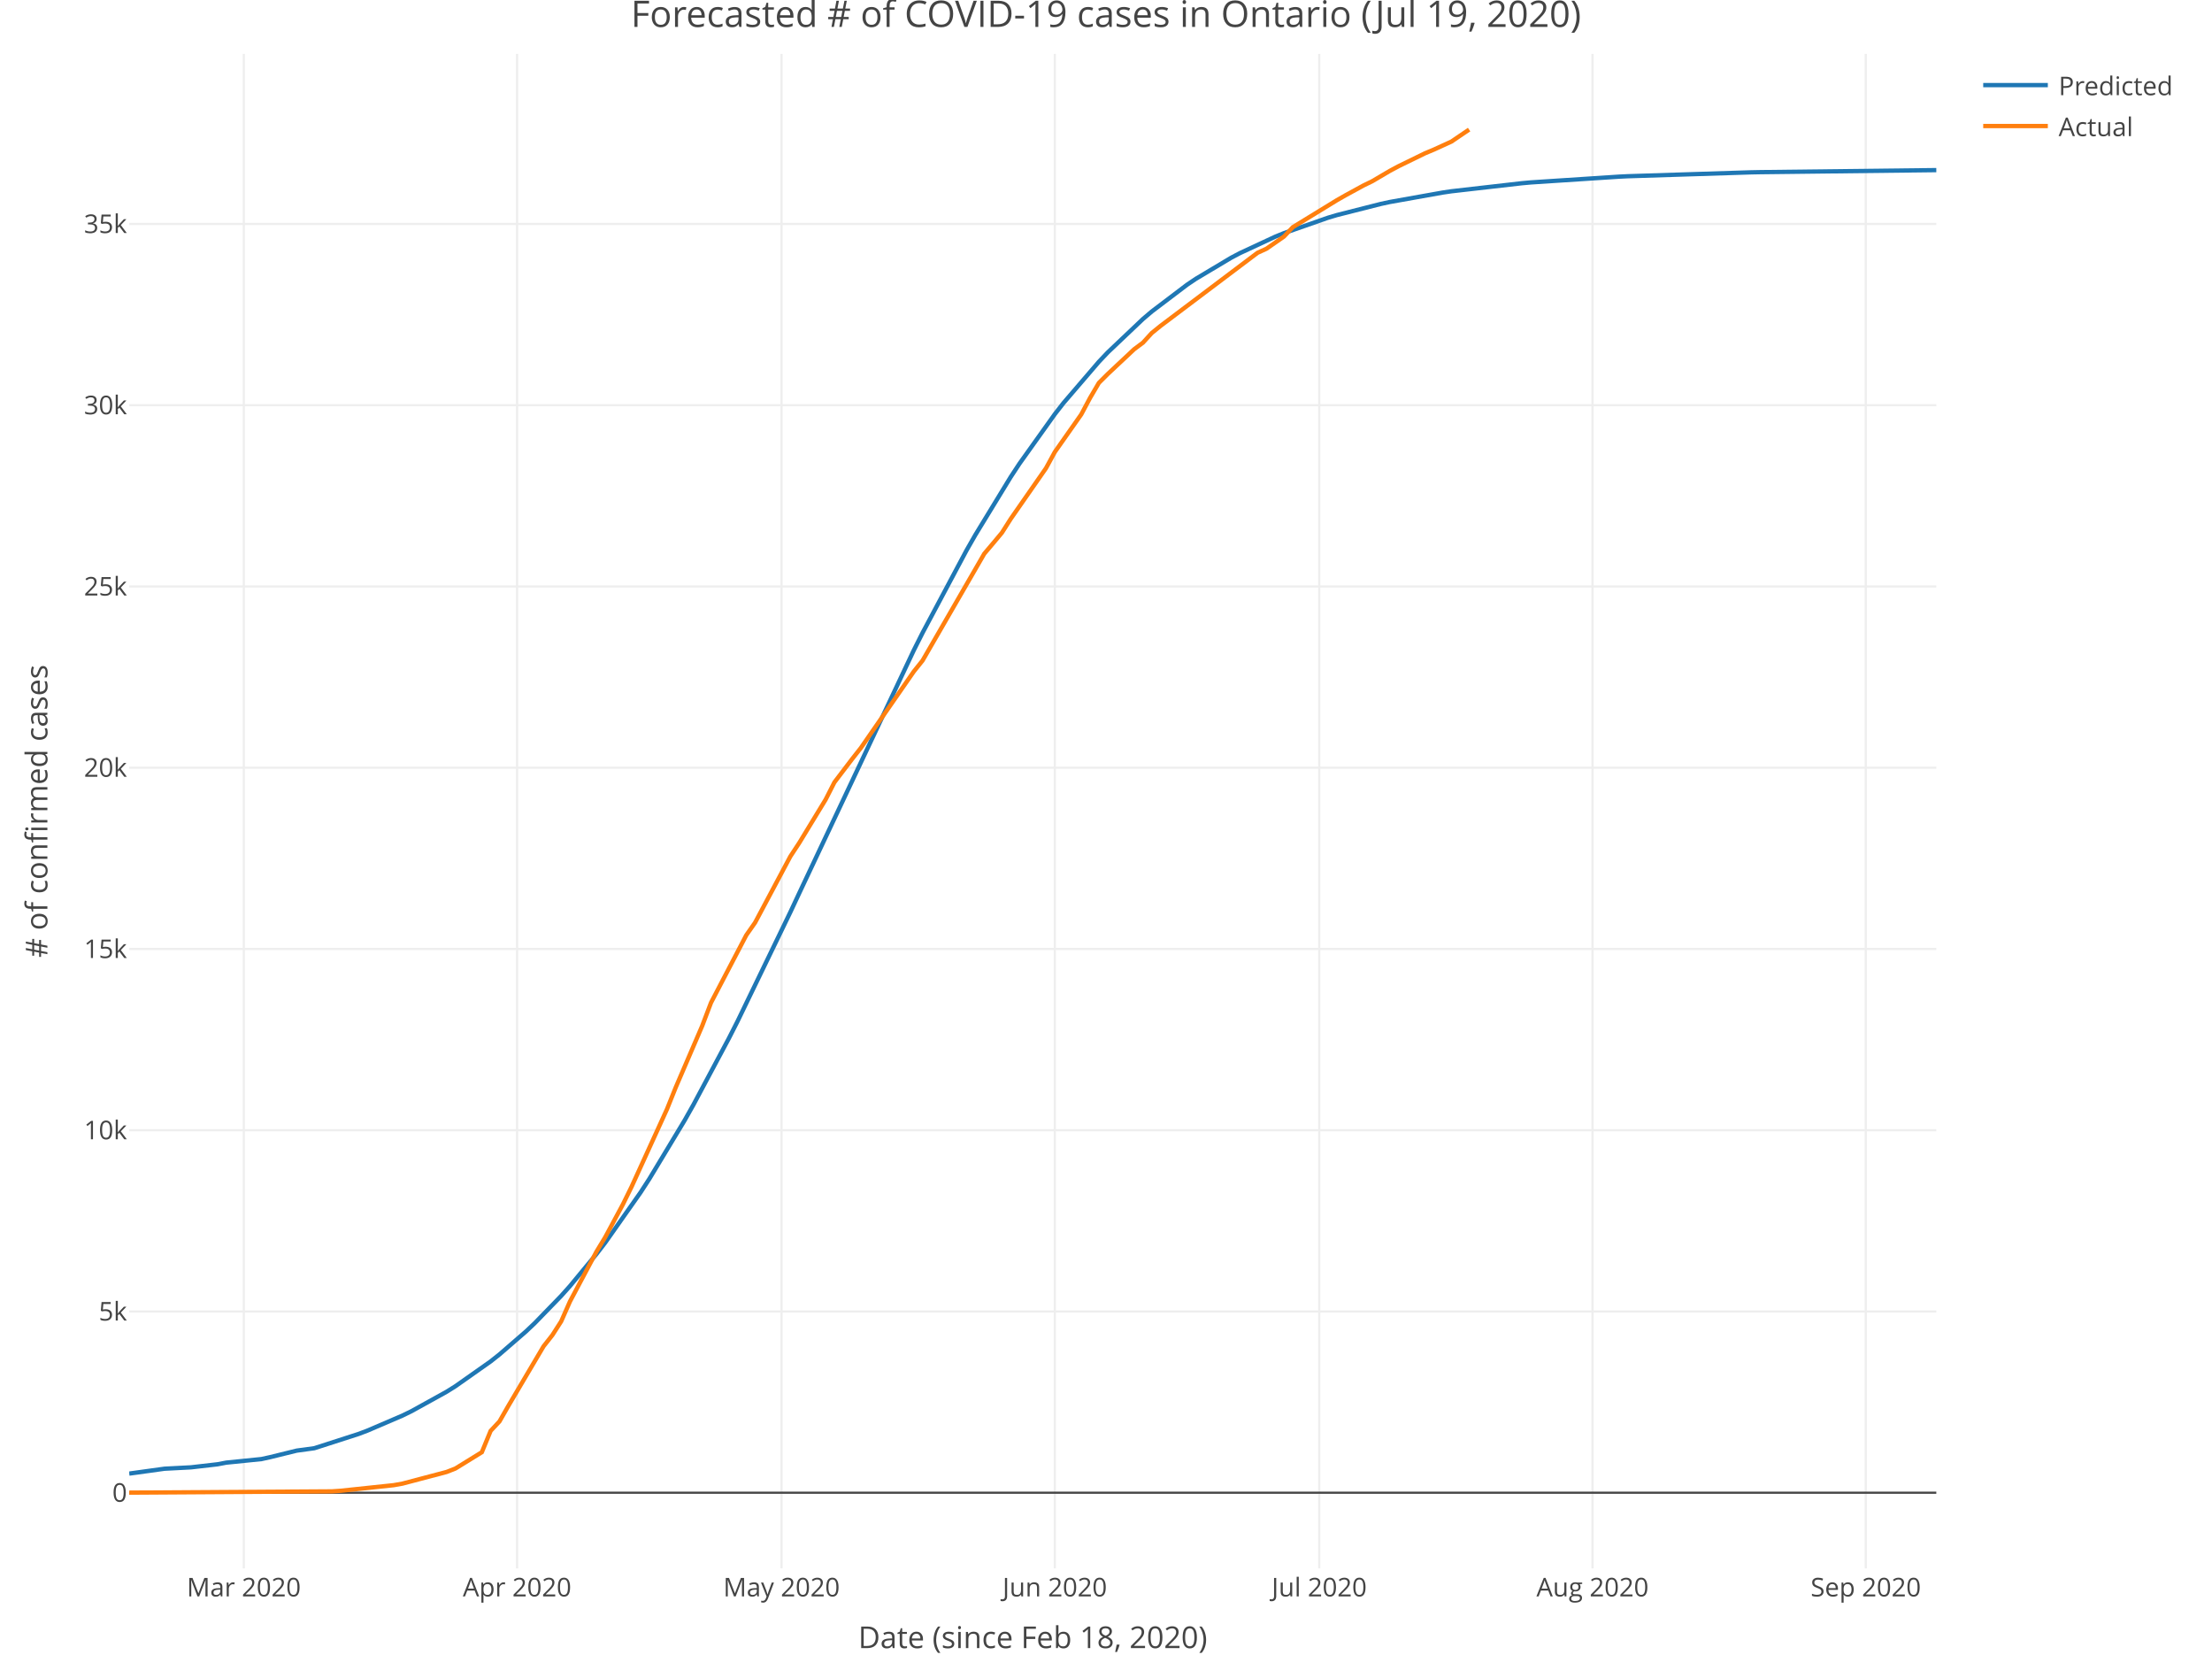
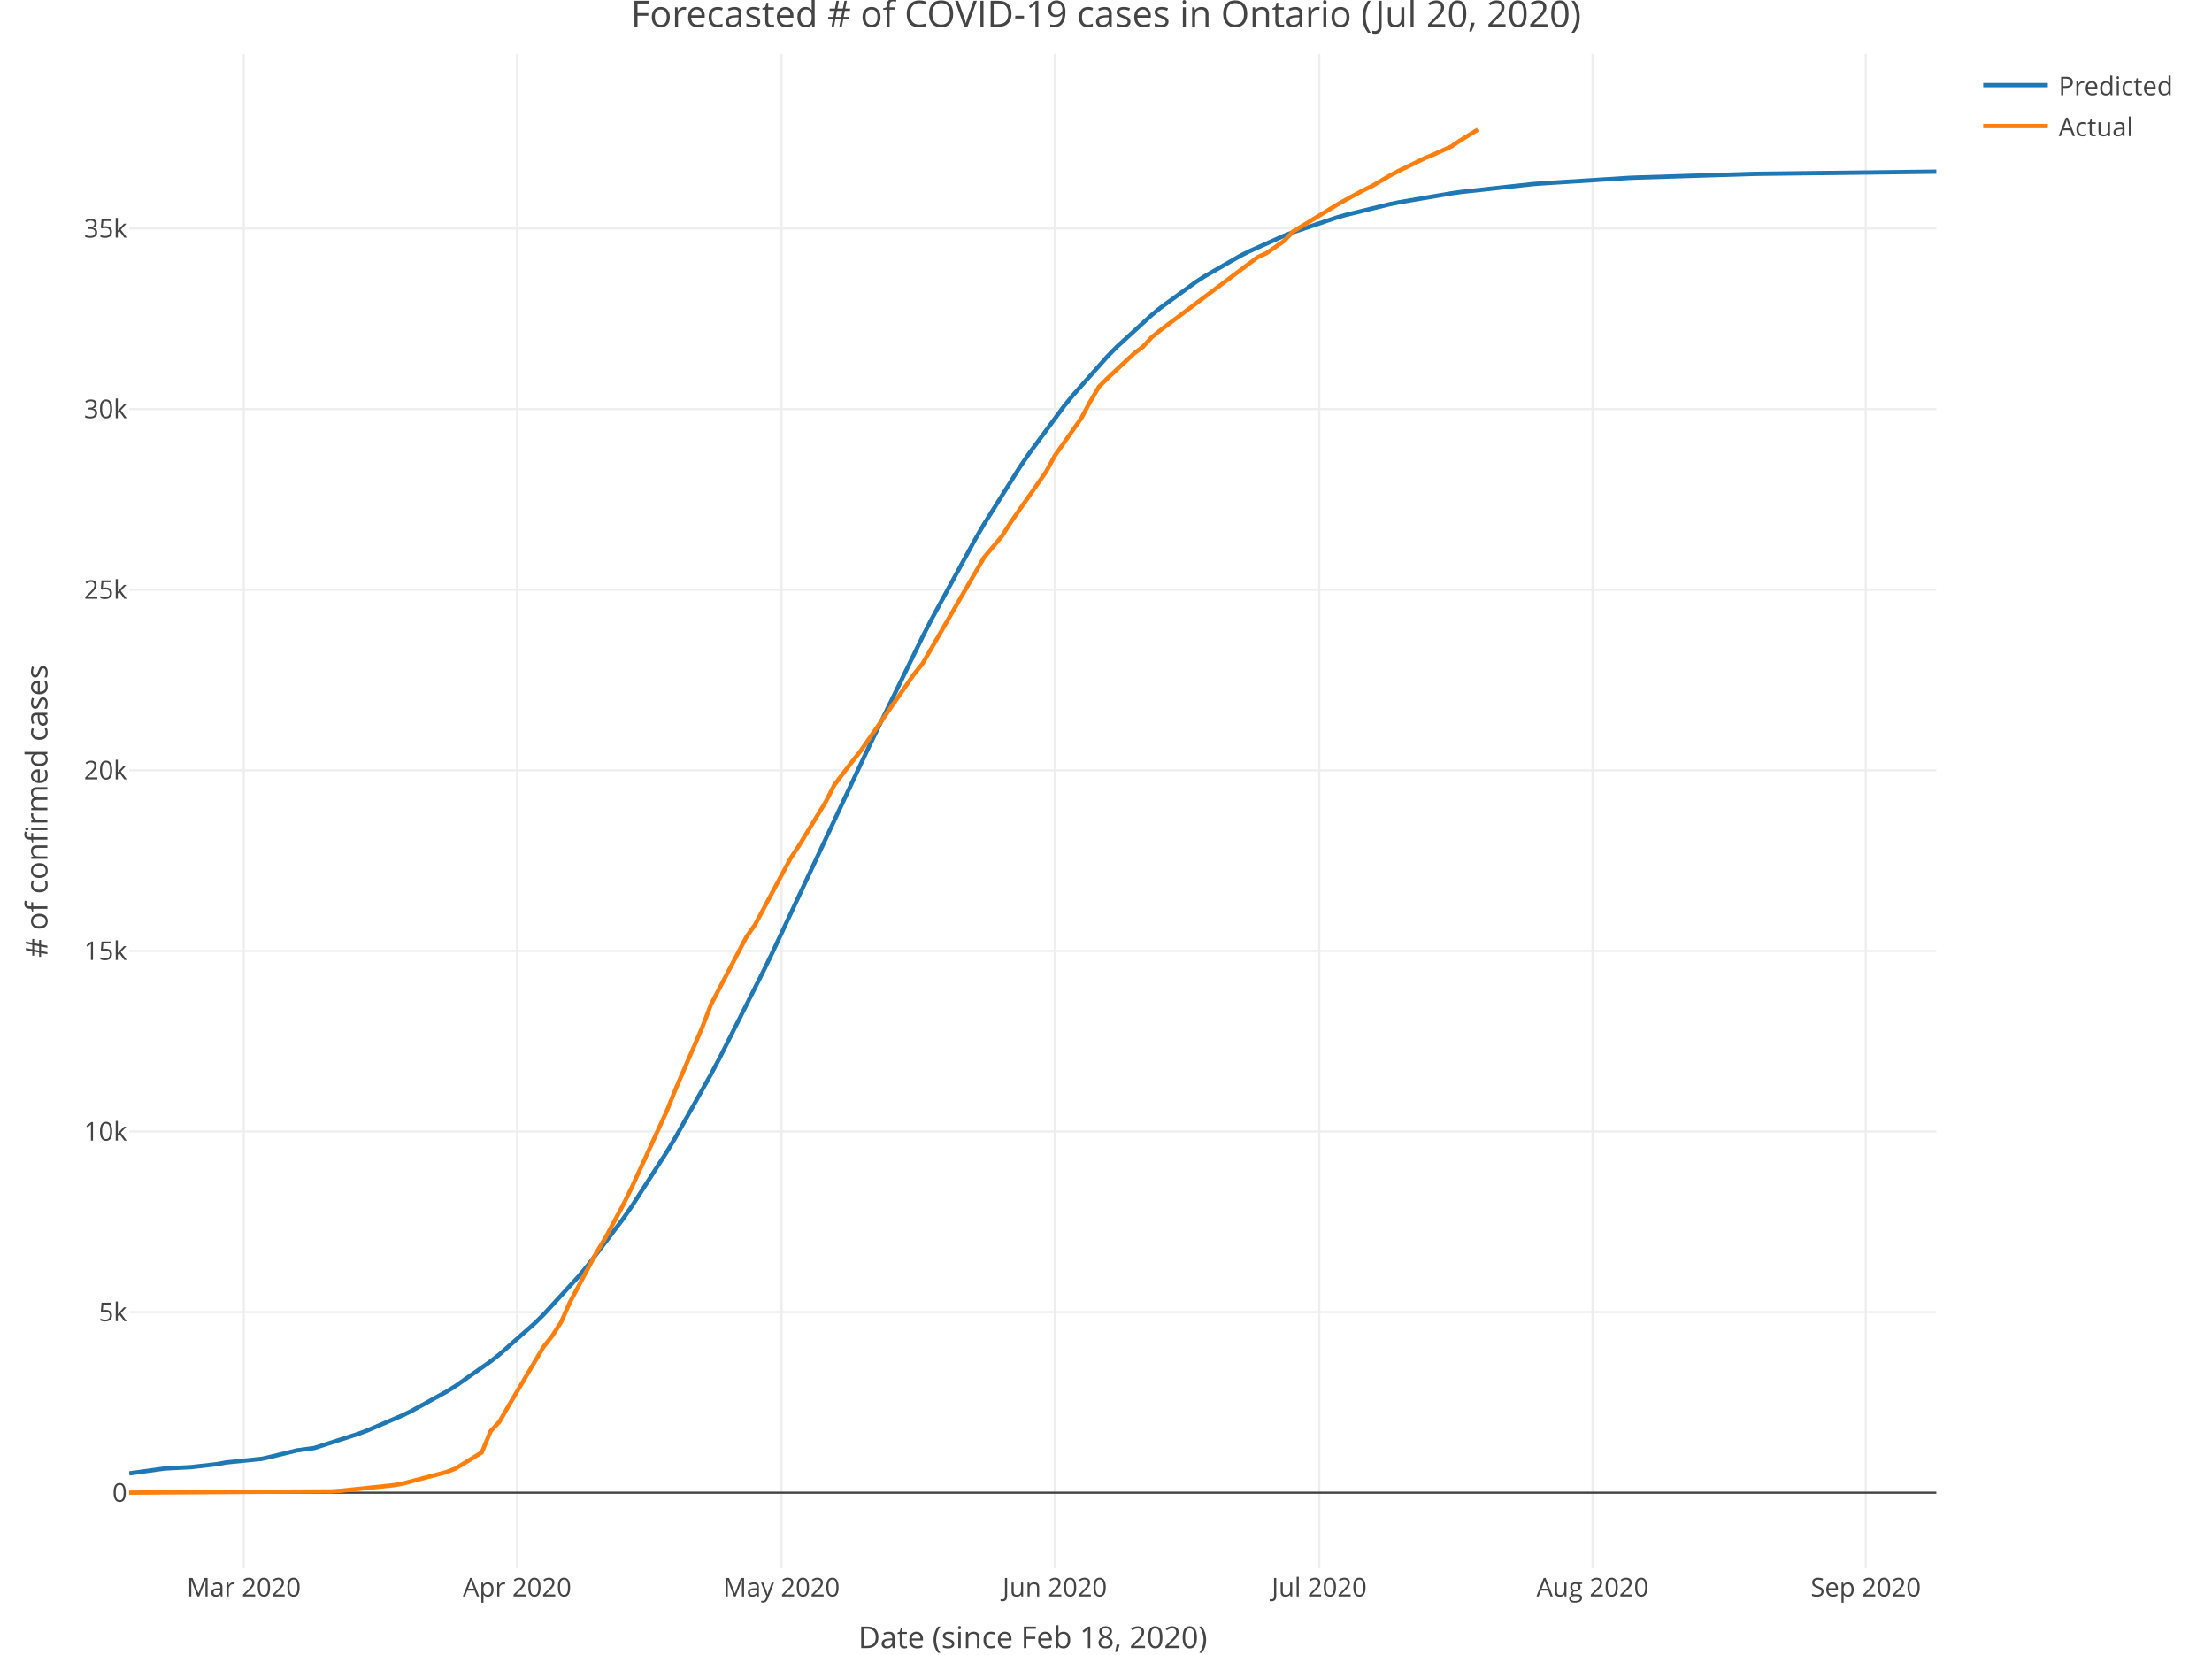
<svg xmlns="http://www.w3.org/2000/svg" class="main-svg" width="1027" height="768" style="" viewBox="0 0 1027 768">
  <rect x="0" y="0" width="1027" height="768" style="fill: rgb(255, 255, 255); fill-opacity: 1;" />
-   <defs id="defs-fed67e">
+   <defs id="defs-aa31d3">
    <g class="clips">
-       <clipPath id="clipfed67exyplot" class="plotclip">
+       <clipPath id="clipaa31d3xyplot" class="plotclip">
        <rect width="839" height="703" />
      </clipPath>
-       <clipPath class="axesclip" id="clipfed67ex">
+       <clipPath class="axesclip" id="clipaa31d3x">
        <rect x="60" y="0" width="839" height="768" />
      </clipPath>
-       <clipPath class="axesclip" id="clipfed67ey">
+       <clipPath class="axesclip" id="clipaa31d3y">
        <rect x="0" y="25" width="1027" height="703" />
      </clipPath>
-       <clipPath class="axesclip" id="clipfed67exy">
+       <clipPath class="axesclip" id="clipaa31d3xy">
        <rect x="60" y="25" width="839" height="703" />
      </clipPath>
    </g>
    <g class="gradients" />
  </defs>
  <g class="bglayer" />
  <g class="layer-below">
    <g class="imagelayer" />
    <g class="shapelayer" />
  </g>
  <g class="cartesianlayer">
    <g class="subplot xy">
      <g class="layer-subplot">
        <g class="shapelayer" />
        <g class="imagelayer" />
      </g>
      <g class="gridlayer">
        <g class="x">
          <path class="xgrid crisp" transform="translate(113.2,0)" d="M0,25v703" style="stroke: rgb(238, 238, 238); stroke-opacity: 1; stroke-width: 1px;" />
          <path class="xgrid crisp" transform="translate(240.08,0)" d="M0,25v703" style="stroke: rgb(238, 238, 238); stroke-opacity: 1; stroke-width: 1px;" />
          <path class="xgrid crisp" transform="translate(362.86,0)" d="M0,25v703" style="stroke: rgb(238, 238, 238); stroke-opacity: 1; stroke-width: 1px;" />
          <path class="xgrid crisp" transform="translate(489.73,0)" d="M0,25v703" style="stroke: rgb(238, 238, 238); stroke-opacity: 1; stroke-width: 1px;" />
          <path class="xgrid crisp" transform="translate(612.51,0)" d="M0,25v703" style="stroke: rgb(238, 238, 238); stroke-opacity: 1; stroke-width: 1px;" />
          <path class="xgrid crisp" transform="translate(739.39,0)" d="M0,25v703" style="stroke: rgb(238, 238, 238); stroke-opacity: 1; stroke-width: 1px;" />
          <path class="xgrid crisp" transform="translate(866.26,0)" d="M0,25v703" style="stroke: rgb(238, 238, 238); stroke-opacity: 1; stroke-width: 1px;" />
        </g>
        <g class="y">
-           <path class="ygrid crisp" transform="translate(0,608.74)" d="M60,0h839" style="stroke: rgb(238, 238, 238); stroke-opacity: 1; stroke-width: 1px;" />
-           <path class="ygrid crisp" transform="translate(0,524.61)" d="M60,0h839" style="stroke: rgb(238, 238, 238); stroke-opacity: 1; stroke-width: 1px;" />
-           <path class="ygrid crisp" transform="translate(0,440.48)" d="M60,0h839" style="stroke: rgb(238, 238, 238); stroke-opacity: 1; stroke-width: 1px;" />
-           <path class="ygrid crisp" transform="translate(0,356.35)" d="M60,0h839" style="stroke: rgb(238, 238, 238); stroke-opacity: 1; stroke-width: 1px;" />
-           <path class="ygrid crisp" transform="translate(0,272.22)" d="M60,0h839" style="stroke: rgb(238, 238, 238); stroke-opacity: 1; stroke-width: 1px;" />
-           <path class="ygrid crisp" transform="translate(0,188.09)" d="M60,0h839" style="stroke: rgb(238, 238, 238); stroke-opacity: 1; stroke-width: 1px;" />
-           <path class="ygrid crisp" transform="translate(0,103.96)" d="M60,0h839" style="stroke: rgb(238, 238, 238); stroke-opacity: 1; stroke-width: 1px;" />
+           <path class="ygrid crisp" transform="translate(0,609.04)" d="M60,0h839" style="stroke: rgb(238, 238, 238); stroke-opacity: 1; stroke-width: 1px;" />
+           <path class="ygrid crisp" transform="translate(0,525.21)" d="M60,0h839" style="stroke: rgb(238, 238, 238); stroke-opacity: 1; stroke-width: 1px;" />
+           <path class="ygrid crisp" transform="translate(0,441.38)" d="M60,0h839" style="stroke: rgb(238, 238, 238); stroke-opacity: 1; stroke-width: 1px;" />
+           <path class="ygrid crisp" transform="translate(0,357.55)" d="M60,0h839" style="stroke: rgb(238, 238, 238); stroke-opacity: 1; stroke-width: 1px;" />
+           <path class="ygrid crisp" transform="translate(0,273.73)" d="M60,0h839" style="stroke: rgb(238, 238, 238); stroke-opacity: 1; stroke-width: 1px;" />
+           <path class="ygrid crisp" transform="translate(0,189.9)" d="M60,0h839" style="stroke: rgb(238, 238, 238); stroke-opacity: 1; stroke-width: 1px;" />
+           <path class="ygrid crisp" transform="translate(0,106.07)" d="M60,0h839" style="stroke: rgb(238, 238, 238); stroke-opacity: 1; stroke-width: 1px;" />
        </g>
      </g>
      <g class="zerolinelayer">
        <path class="yzl zl crisp" transform="translate(0,692.87)" d="M60,0h839" style="stroke: rgb(68, 68, 68); stroke-opacity: 1; stroke-width: 1px;" />
      </g>
      <path class="xlines-below" />
      <path class="ylines-below" />
      <g class="overlines-below" />
      <g class="xaxislayer-below" />
      <g class="yaxislayer-below" />
      <g class="overaxes-below" />
-       <g class="plot" transform="translate(60, 25)" clip-path="url('#clipfed67exyplot')">
+       <g class="plot" transform="translate(60, 25)" clip-path="url('#clipaa31d3xyplot')">
        <g class="scatterlayer mlayer">
-           <g class="trace scatter traceb9f020" style="stroke-miterlimit: 2; opacity: 1;">
+           <g class="trace scatter trace6eba4d" style="stroke-miterlimit: 2; opacity: 1;">
            <g class="fills" />
            <g class="errorbars" />
            <g class="lines">
-               <path class="js-line" d="M0,658.99L16.37,656.73L28.65,656.09L40.93,654.68L45.02,653.91L61.39,652.25L65.48,651.35L77.76,648.33L85.95,647.21L106.41,640.62L110.5,639.08L126.87,632.06L130.97,630.06L147.34,621.01L151.43,618.45L167.8,606.92L171.89,603.68L184.17,593.04L188.26,589.17L200.54,576.52L204.63,571.95L216.91,557.11L221,551.78L237.38,528.52L241.47,522.21L257.84,495.07L261.93,487.82L278.3,457.16L282.4,449.11L306.95,398.38L311.04,389.64L364.25,276.85L368.34,268.72L388.8,230.35L392.9,223.19L409.27,196.38L413.36,190.16L429.73,167.24L433.82,161.99L450.2,142.91L454.29,138.6L470.66,123.07L474.75,119.59L491.12,107.18L495.21,104.42L511.59,94.65L515.68,92.49L532.05,84.88L536.14,83.21L556.6,76.05L560.7,74.83L581.16,69.64L585.25,68.76L609.81,64.38L613.9,63.78L646.64,60.04L650.74,59.67L691.66,57L695.76,56.8L753.05,54.99L757.15,54.91L839,53.96" style="vector-effect: non-scaling-stroke; fill: none; stroke: rgb(31, 119, 180); stroke-opacity: 1; stroke-width: 2px; opacity: 1;" />
+               <path class="js-line" d="M0,658.92L16.37,656.65L28.65,656L40.93,654.59L45.02,653.82L61.39,652.16L65.48,651.25L77.76,648.23L85.95,647.11L106.41,640.52L110.5,638.98L126.87,631.96L130.97,629.97L147.34,620.94L151.43,618.39L167.8,606.89L171.89,603.67L188.26,589.22L192.36,585.2L208.73,567.36L212.82,562.45L229.19,540.87L233.28,534.99L249.65,509.55L253.75,502.72L270.12,473.59L274.21,465.89L294.67,425.3L298.77,416.83L339.69,329.52L343.79,320.84L368.34,270.55L372.43,262.58L392.9,225.08L396.99,218.09L413.36,192.03L417.45,185.99L433.82,163.79L437.92,158.72L454.29,140.29L458.38,136.14L474.75,121.17L478.84,117.82L495.21,105.88L499.31,103.23L515.68,93.83L519.77,91.75L536.14,84.44L540.23,82.83L560.7,75.95L564.79,74.78L585.25,69.78L589.35,68.94L613.9,64.73L618,64.15L650.74,60.54L654.83,60.19L695.76,57.6L699.85,57.42L753.05,55.75L757.15,55.67L839,54.69" style="vector-effect: non-scaling-stroke; fill: none; stroke: rgb(31, 119, 180); stroke-opacity: 1; stroke-width: 2px; opacity: 1;" />
            </g>
            <g class="points" />
            <g class="text" />
          </g>
-           <g class="trace scatter trace447be4" style="stroke-miterlimit: 2; opacity: 1;">
+           <g class="trace scatter trace3b0352" style="stroke-miterlimit: 2; opacity: 1;">
            <g class="fills" />
            <g class="errorbars" />
            <g class="lines">
-               <path class="js-line" d="M0,667.83L94.13,667.24L98.22,666.96L122.78,664.37L126.87,663.64L147.34,658.24L151.43,656.64L163.71,649.07L167.8,639.16L171.89,634.79L175.99,627.62L192.36,599.92L196.45,594.73L200.54,588.35L204.63,579.09L216.91,556.01L221,549.26L229.19,534.05L233.28,525.74L249.65,489.88L253.75,479.69L266.02,451.17L270.12,440.4L286.49,409.07L290.58,403.23L306.95,372.52L311.04,366.3L323.32,346.14L327.41,338.12L335.6,327.35L339.69,322.16L364.25,286.71L368.34,281.6L396.99,232.01L401.08,227.18L405.18,222.27L409.27,215.83L425.64,192.32L429.73,184.82L442.01,167.35L446.1,159.69L450.2,152.71L454.29,148.62L466.57,137.11L470.66,134.05L474.75,129.58L478.84,126.26L523.86,92.34L527.96,90.47L536.14,84.79L540.23,80.46L560.7,67.93L564.79,65.6L572.98,61.13L577.07,59.14L585.25,54.33L589.35,52.14L601.62,46.15L605.72,44.44L613.9,40.7L618,37.91L622.09,35.15" style="vector-effect: non-scaling-stroke; fill: none; stroke: rgb(255, 127, 14); stroke-opacity: 1; stroke-width: 2px; opacity: 1;" />
+               <path class="js-line" d="M0,667.83L94.13,667.25L98.22,666.96L122.78,664.38L126.87,663.66L147.34,658.28L151.43,656.68L163.71,649.14L167.8,639.26L171.89,634.91L175.99,627.76L192.36,600.17L196.45,594.99L200.54,588.63L204.63,579.41L216.91,556.41L221,549.69L229.19,534.53L233.28,526.25L249.65,490.52L253.75,480.36L266.02,451.94L270.12,441.21L286.49,410L290.58,404.18L306.95,373.58L311.04,367.38L323.32,347.29L327.41,339.29L335.6,328.56L339.69,323.4L364.25,288.08L368.34,282.98L396.99,233.57L401.08,228.76L405.18,223.86L409.27,217.44L425.64,194.02L429.73,186.54L442.01,169.14L446.1,161.51L450.2,154.55L454.29,150.48L466.57,139.01L470.66,135.96L474.75,131.5L478.84,128.2L523.86,94.4L527.96,92.54L536.14,86.87L540.23,82.56L560.7,70.07L564.79,67.76L572.98,63.3L577.07,61.32L585.25,56.53L589.35,54.35L601.62,48.38L605.72,46.67L613.9,42.95L618,40.16L626.18,35.15" style="vector-effect: non-scaling-stroke; fill: none; stroke: rgb(255, 127, 14); stroke-opacity: 1; stroke-width: 2px; opacity: 1;" />
            </g>
            <g class="points" />
            <g class="text" />
          </g>
        </g>
      </g>
      <g class="overplot" />
      <path class="xlines-above crisp" style="fill: none;" d="M0,0" />
      <path class="ylines-above crisp" style="fill: none;" d="M0,0" />
      <g class="overlines-above" />
      <g class="xaxislayer-above">
        <g class="xtick">
          <text text-anchor="middle" x="0" y="741" transform="translate(113.2,0)" style="font-family: 'Open Sans', verdana, arial, sans-serif; font-size: 12px; fill: rgb(68, 68, 68); fill-opacity: 1; white-space: pre;">Mar 2020</text>
        </g>
        <g class="xtick">
          <text text-anchor="middle" x="0" y="741" transform="translate(240.08,0)" style="font-family: 'Open Sans', verdana, arial, sans-serif; font-size: 12px; fill: rgb(68, 68, 68); fill-opacity: 1; white-space: pre;">Apr 2020</text>
        </g>
        <g class="xtick">
          <text text-anchor="middle" x="0" y="741" transform="translate(362.86,0)" style="font-family: 'Open Sans', verdana, arial, sans-serif; font-size: 12px; fill: rgb(68, 68, 68); fill-opacity: 1; white-space: pre;">May 2020</text>
        </g>
        <g class="xtick">
          <text text-anchor="middle" x="0" y="741" transform="translate(489.73,0)" style="font-family: 'Open Sans', verdana, arial, sans-serif; font-size: 12px; fill: rgb(68, 68, 68); fill-opacity: 1; white-space: pre;">Jun 2020</text>
        </g>
        <g class="xtick">
          <text text-anchor="middle" x="0" y="741" transform="translate(612.51,0)" style="font-family: 'Open Sans', verdana, arial, sans-serif; font-size: 12px; fill: rgb(68, 68, 68); fill-opacity: 1; white-space: pre;">Jul 2020</text>
        </g>
        <g class="xtick">
          <text text-anchor="middle" x="0" y="741" transform="translate(739.39,0)" style="font-family: 'Open Sans', verdana, arial, sans-serif; font-size: 12px; fill: rgb(68, 68, 68); fill-opacity: 1; white-space: pre;">Aug 2020</text>
        </g>
        <g class="xtick">
          <text text-anchor="middle" x="0" y="741" transform="translate(866.26,0)" style="font-family: 'Open Sans', verdana, arial, sans-serif; font-size: 12px; fill: rgb(68, 68, 68); fill-opacity: 1; white-space: pre;">Sep 2020</text>
        </g>
      </g>
      <g class="yaxislayer-above">
        <g class="ytick">
          <text text-anchor="end" x="59" y="4.2" transform="translate(0,692.87)" style="font-family: 'Open Sans', verdana, arial, sans-serif; font-size: 12px; fill: rgb(68, 68, 68); fill-opacity: 1; white-space: pre;">0</text>
        </g>
        <g class="ytick">
-           <text text-anchor="end" x="59" y="4.2" transform="translate(0,608.74)" style="font-family: 'Open Sans', verdana, arial, sans-serif; font-size: 12px; fill: rgb(68, 68, 68); fill-opacity: 1; white-space: pre;">5k</text>
-         </g>
-         <g class="ytick">
-           <text text-anchor="end" x="59" y="4.2" transform="translate(0,524.61)" style="font-family: 'Open Sans', verdana, arial, sans-serif; font-size: 12px; fill: rgb(68, 68, 68); fill-opacity: 1; white-space: pre;">10k</text>
-         </g>
-         <g class="ytick">
-           <text text-anchor="end" x="59" y="4.2" transform="translate(0,440.48)" style="font-family: 'Open Sans', verdana, arial, sans-serif; font-size: 12px; fill: rgb(68, 68, 68); fill-opacity: 1; white-space: pre;">15k</text>
-         </g>
-         <g class="ytick">
-           <text text-anchor="end" x="59" y="4.2" transform="translate(0,356.35)" style="font-family: 'Open Sans', verdana, arial, sans-serif; font-size: 12px; fill: rgb(68, 68, 68); fill-opacity: 1; white-space: pre;">20k</text>
-         </g>
-         <g class="ytick">
-           <text text-anchor="end" x="59" y="4.2" transform="translate(0,272.22)" style="font-family: 'Open Sans', verdana, arial, sans-serif; font-size: 12px; fill: rgb(68, 68, 68); fill-opacity: 1; white-space: pre;">25k</text>
-         </g>
-         <g class="ytick">
-           <text text-anchor="end" x="59" y="4.2" transform="translate(0,188.09)" style="font-family: 'Open Sans', verdana, arial, sans-serif; font-size: 12px; fill: rgb(68, 68, 68); fill-opacity: 1; white-space: pre;">30k</text>
-         </g>
-         <g class="ytick">
-           <text text-anchor="end" x="59" y="4.2" transform="translate(0,103.96)" style="font-family: 'Open Sans', verdana, arial, sans-serif; font-size: 12px; fill: rgb(68, 68, 68); fill-opacity: 1; white-space: pre;">35k</text>
+           <text text-anchor="end" x="59" y="4.2" transform="translate(0,609.04)" style="font-family: 'Open Sans', verdana, arial, sans-serif; font-size: 12px; fill: rgb(68, 68, 68); fill-opacity: 1; white-space: pre;">5k</text>
+         </g>
+         <g class="ytick">
+           <text text-anchor="end" x="59" y="4.2" transform="translate(0,525.21)" style="font-family: 'Open Sans', verdana, arial, sans-serif; font-size: 12px; fill: rgb(68, 68, 68); fill-opacity: 1; white-space: pre;">10k</text>
+         </g>
+         <g class="ytick">
+           <text text-anchor="end" x="59" y="4.2" transform="translate(0,441.38)" style="font-family: 'Open Sans', verdana, arial, sans-serif; font-size: 12px; fill: rgb(68, 68, 68); fill-opacity: 1; white-space: pre;">15k</text>
+         </g>
+         <g class="ytick">
+           <text text-anchor="end" x="59" y="4.2" transform="translate(0,357.55)" style="font-family: 'Open Sans', verdana, arial, sans-serif; font-size: 12px; fill: rgb(68, 68, 68); fill-opacity: 1; white-space: pre;">20k</text>
+         </g>
+         <g class="ytick">
+           <text text-anchor="end" x="59" y="4.2" transform="translate(0,273.73)" style="font-family: 'Open Sans', verdana, arial, sans-serif; font-size: 12px; fill: rgb(68, 68, 68); fill-opacity: 1; white-space: pre;">25k</text>
+         </g>
+         <g class="ytick">
+           <text text-anchor="end" x="59" y="4.2" transform="translate(0,189.9)" style="font-family: 'Open Sans', verdana, arial, sans-serif; font-size: 12px; fill: rgb(68, 68, 68); fill-opacity: 1; white-space: pre;">30k</text>
+         </g>
+         <g class="ytick">
+           <text text-anchor="end" x="59" y="4.2" transform="translate(0,106.07)" style="font-family: 'Open Sans', verdana, arial, sans-serif; font-size: 12px; fill: rgb(68, 68, 68); fill-opacity: 1; white-space: pre;">35k</text>
        </g>
      </g>
      <g class="overaxes-above" />
    </g>
  </g>
  <g class="polarlayer" />
  <g class="ternarylayer" />
  <g class="geolayer" />
  <g class="funnelarealayer" />
  <g class="pielayer" />
  <g class="treemaplayer" />
  <g class="sunburstlayer" />
  <g class="glimages" />
-   <defs id="topdefs-fed67e">
+   <defs id="topdefs-aa31d3">
    <g class="clips" />
-     <clipPath id="legendfed67e">
+     <clipPath id="legendaa31d3">
      <rect width="101" height="48" x="0" y="0" />
    </clipPath>
  </defs>
  <g class="layer-above">
    <g class="imagelayer" />
    <g class="shapelayer" />
  </g>
  <g class="infolayer">
    <g class="legend" pointer-events="all" transform="translate(915.78, 25)">
      <rect class="bg" shape-rendering="crispEdges" style="stroke: rgb(68, 68, 68); stroke-opacity: 1; fill: rgb(255, 255, 255); fill-opacity: 1; stroke-width: 0px;" width="101" height="48" x="0" y="0" />
-       <g class="scrollbox" transform="translate(0, 0)" clip-path="url('#legendfed67e')">
+       <g class="scrollbox" transform="translate(0, 0)" clip-path="url('#legendaa31d3')">
        <g class="groups">
          <g class="traces" style="opacity: 1;" transform="translate(0, 14.5)">
            <text class="legendtext user-select-none" text-anchor="start" x="40" y="4.68" style="font-family: 'Open Sans', verdana, arial, sans-serif; font-size: 12px; fill: rgb(68, 68, 68); fill-opacity: 1; white-space: pre;">Predicted</text>
            <g class="layers" style="opacity: 1;">
              <g class="legendfill" />
              <g class="legendlines">
                <path class="js-line" d="M5,0h30" style="fill: none; stroke: rgb(31, 119, 180); stroke-opacity: 1; stroke-width: 2px;" />
              </g>
              <g class="legendsymbols">
                <g class="legendpoints" />
              </g>
            </g>
            <rect class="legendtoggle" pointer-events="all" x="0" y="-9.5" width="95.891" height="19" style="cursor: pointer; fill: rgb(0, 0, 0); fill-opacity: 0;" />
          </g>
          <g class="traces" style="opacity: 1;" transform="translate(0, 33.5)">
            <text class="legendtext user-select-none" text-anchor="start" x="40" y="4.68" style="font-family: 'Open Sans', verdana, arial, sans-serif; font-size: 12px; fill: rgb(68, 68, 68); fill-opacity: 1; white-space: pre;">Actual</text>
            <g class="layers" style="opacity: 1;">
              <g class="legendfill" />
              <g class="legendlines">
                <path class="js-line" d="M5,0h30" style="fill: none; stroke: rgb(255, 127, 14); stroke-opacity: 1; stroke-width: 2px;" />
              </g>
              <g class="legendsymbols">
                <g class="legendpoints" />
              </g>
            </g>
            <rect class="legendtoggle" pointer-events="all" x="0" y="-9.5" width="95.891" height="19" style="cursor: pointer; fill: rgb(0, 0, 0); fill-opacity: 0;" />
          </g>
        </g>
      </g>
      <rect class="scrollbar" rx="20" ry="3" width="0" height="0" style="fill: rgb(128, 139, 164); fill-opacity: 1;" x="0" y="0" />
    </g>
    <g class="g-gtitle">
-       <text class="gtitle" x="513.5" y="12.5" text-anchor="middle" dy="0em" style="font-family: 'Open Sans', verdana, arial, sans-serif; font-size: 17px; fill: rgb(68, 68, 68); opacity: 1; font-weight: normal; white-space: pre;">Forecasted # of COVID-19 cases in Ontario (Jul 19, 2020)</text>
+       <text class="gtitle" x="513.5" y="12.5" text-anchor="middle" dy="0em" style="font-family: 'Open Sans', verdana, arial, sans-serif; font-size: 17px; fill: rgb(68, 68, 68); opacity: 1; font-weight: normal; white-space: pre;">Forecasted # of COVID-19 cases in Ontario (Jul 20, 2020)</text>
    </g>
    <g class="g-xtitle" transform="translate(0,-15)">
      <text class="xtitle" x="479.5" y="780" text-anchor="middle" style="font-family: 'Open Sans', verdana, arial, sans-serif; font-size: 14px; fill: rgb(68, 68, 68); opacity: 1; font-weight: normal; white-space: pre;">Date (since Feb 18, 2020)</text>
    </g>
    <g class="g-ytitle">
      <text class="ytitle" transform="rotate(-90,22,376.5)" x="22" y="376.5" text-anchor="middle" style="font-family: 'Open Sans', verdana, arial, sans-serif; font-size: 14px; fill: rgb(68, 68, 68); opacity: 1; font-weight: normal; white-space: pre;"># of confirmed cases</text>
    </g>
  </g>
</svg>
